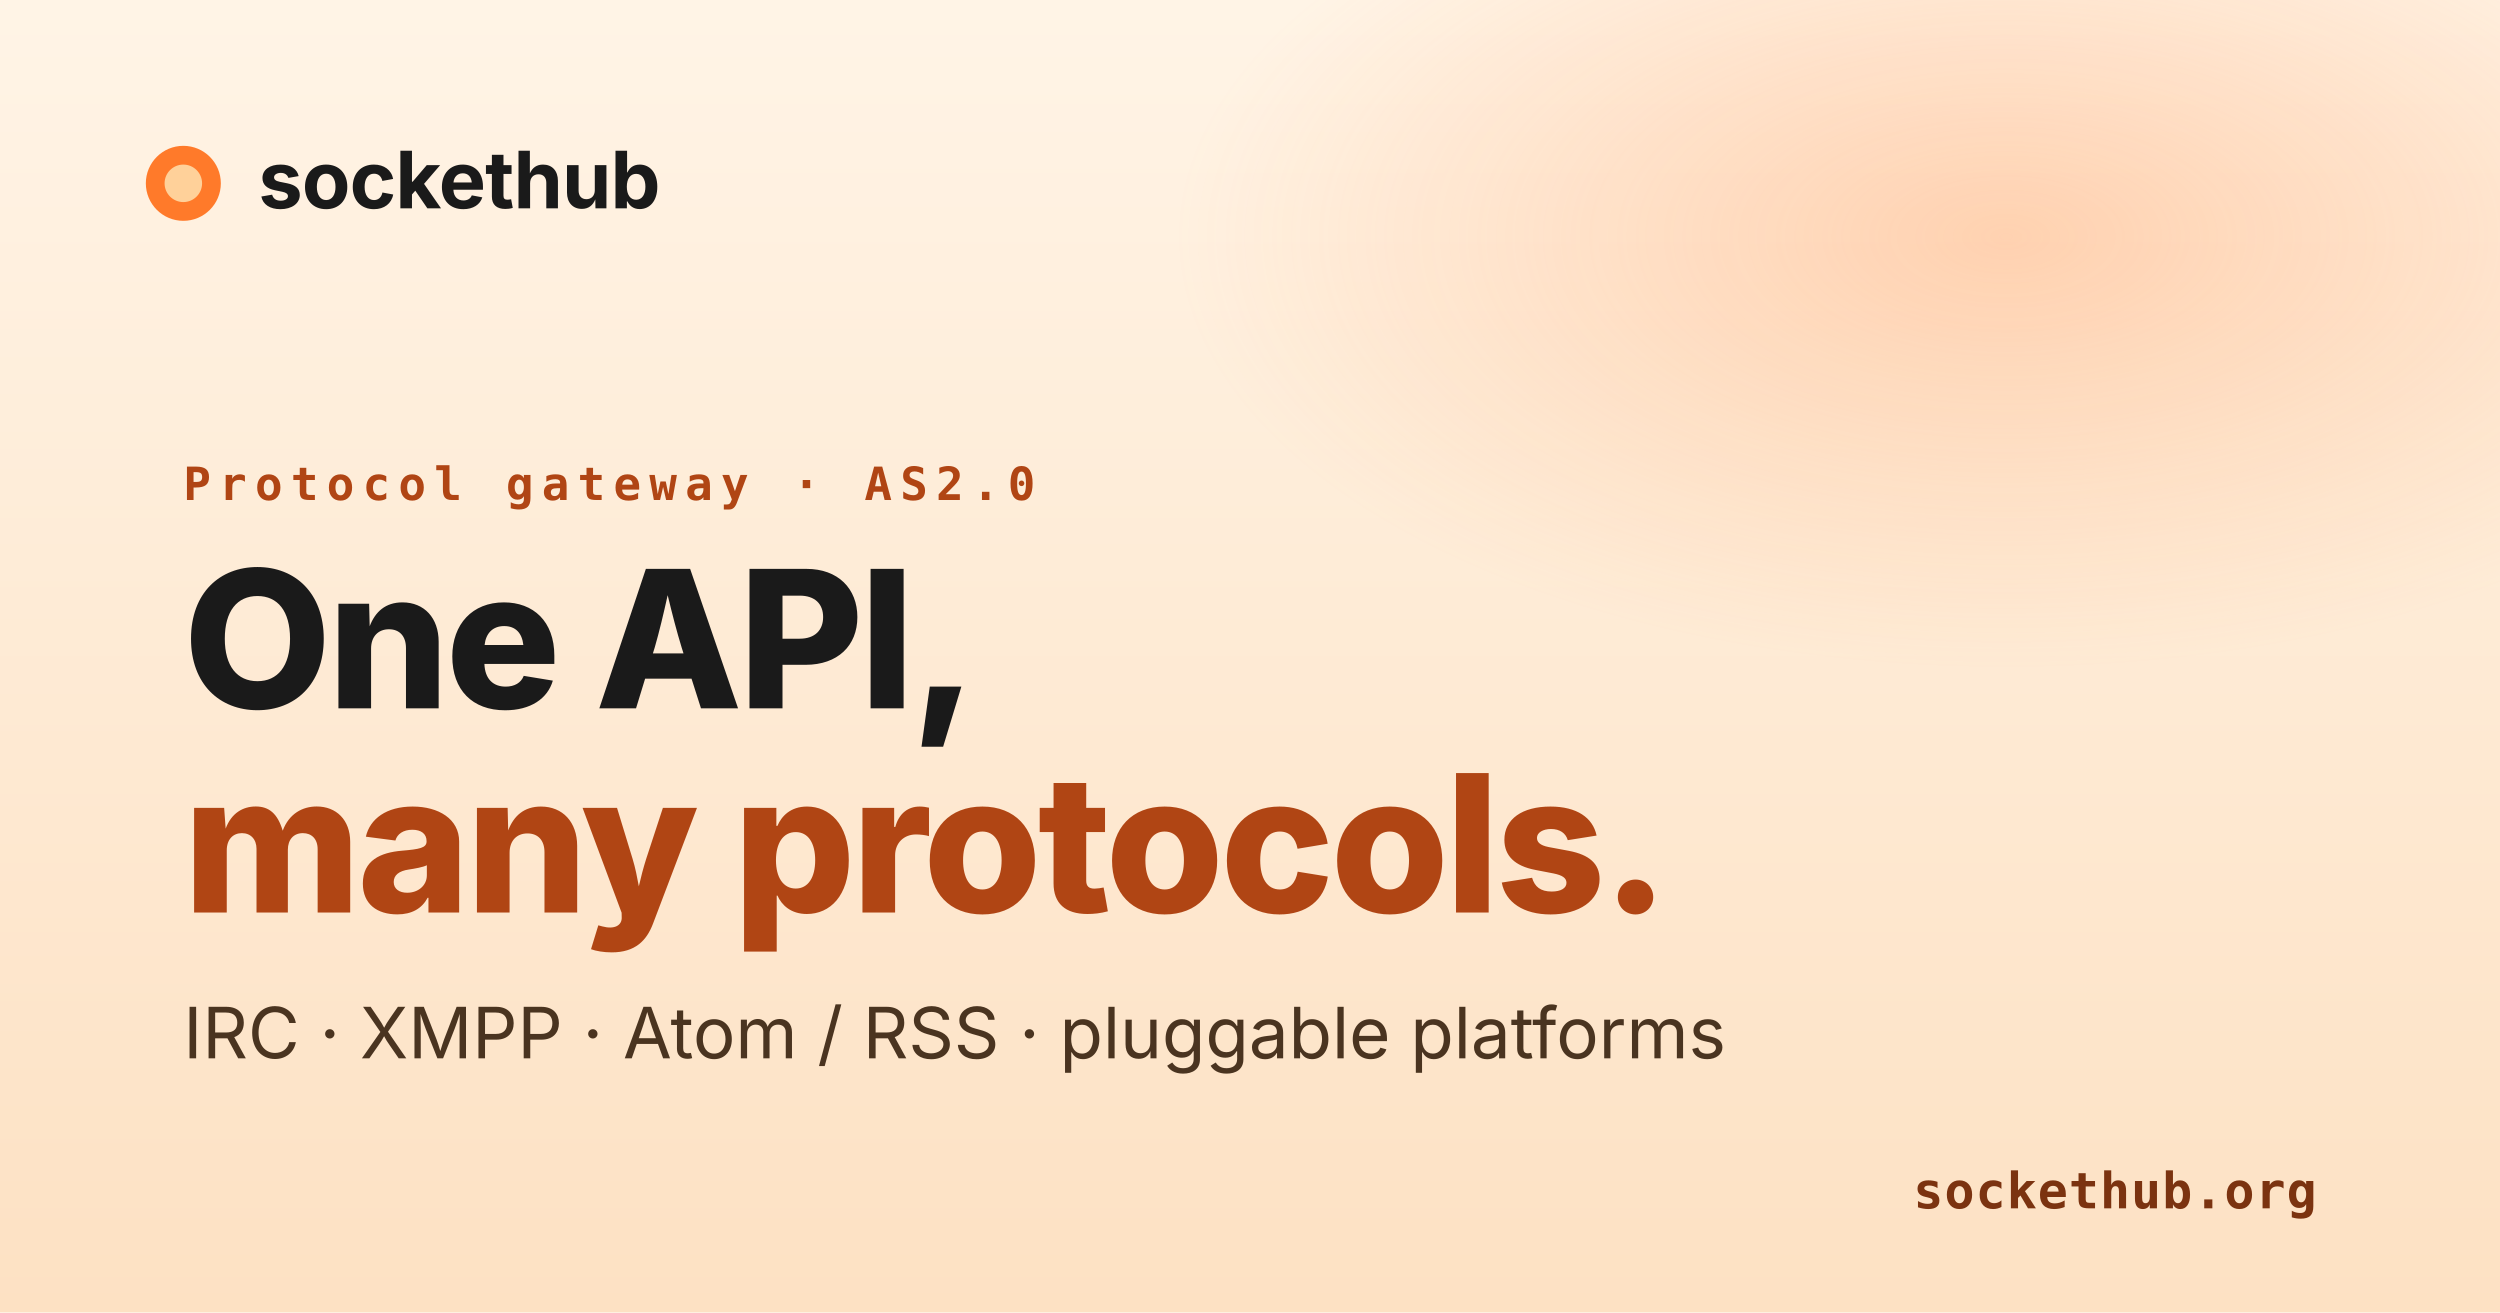
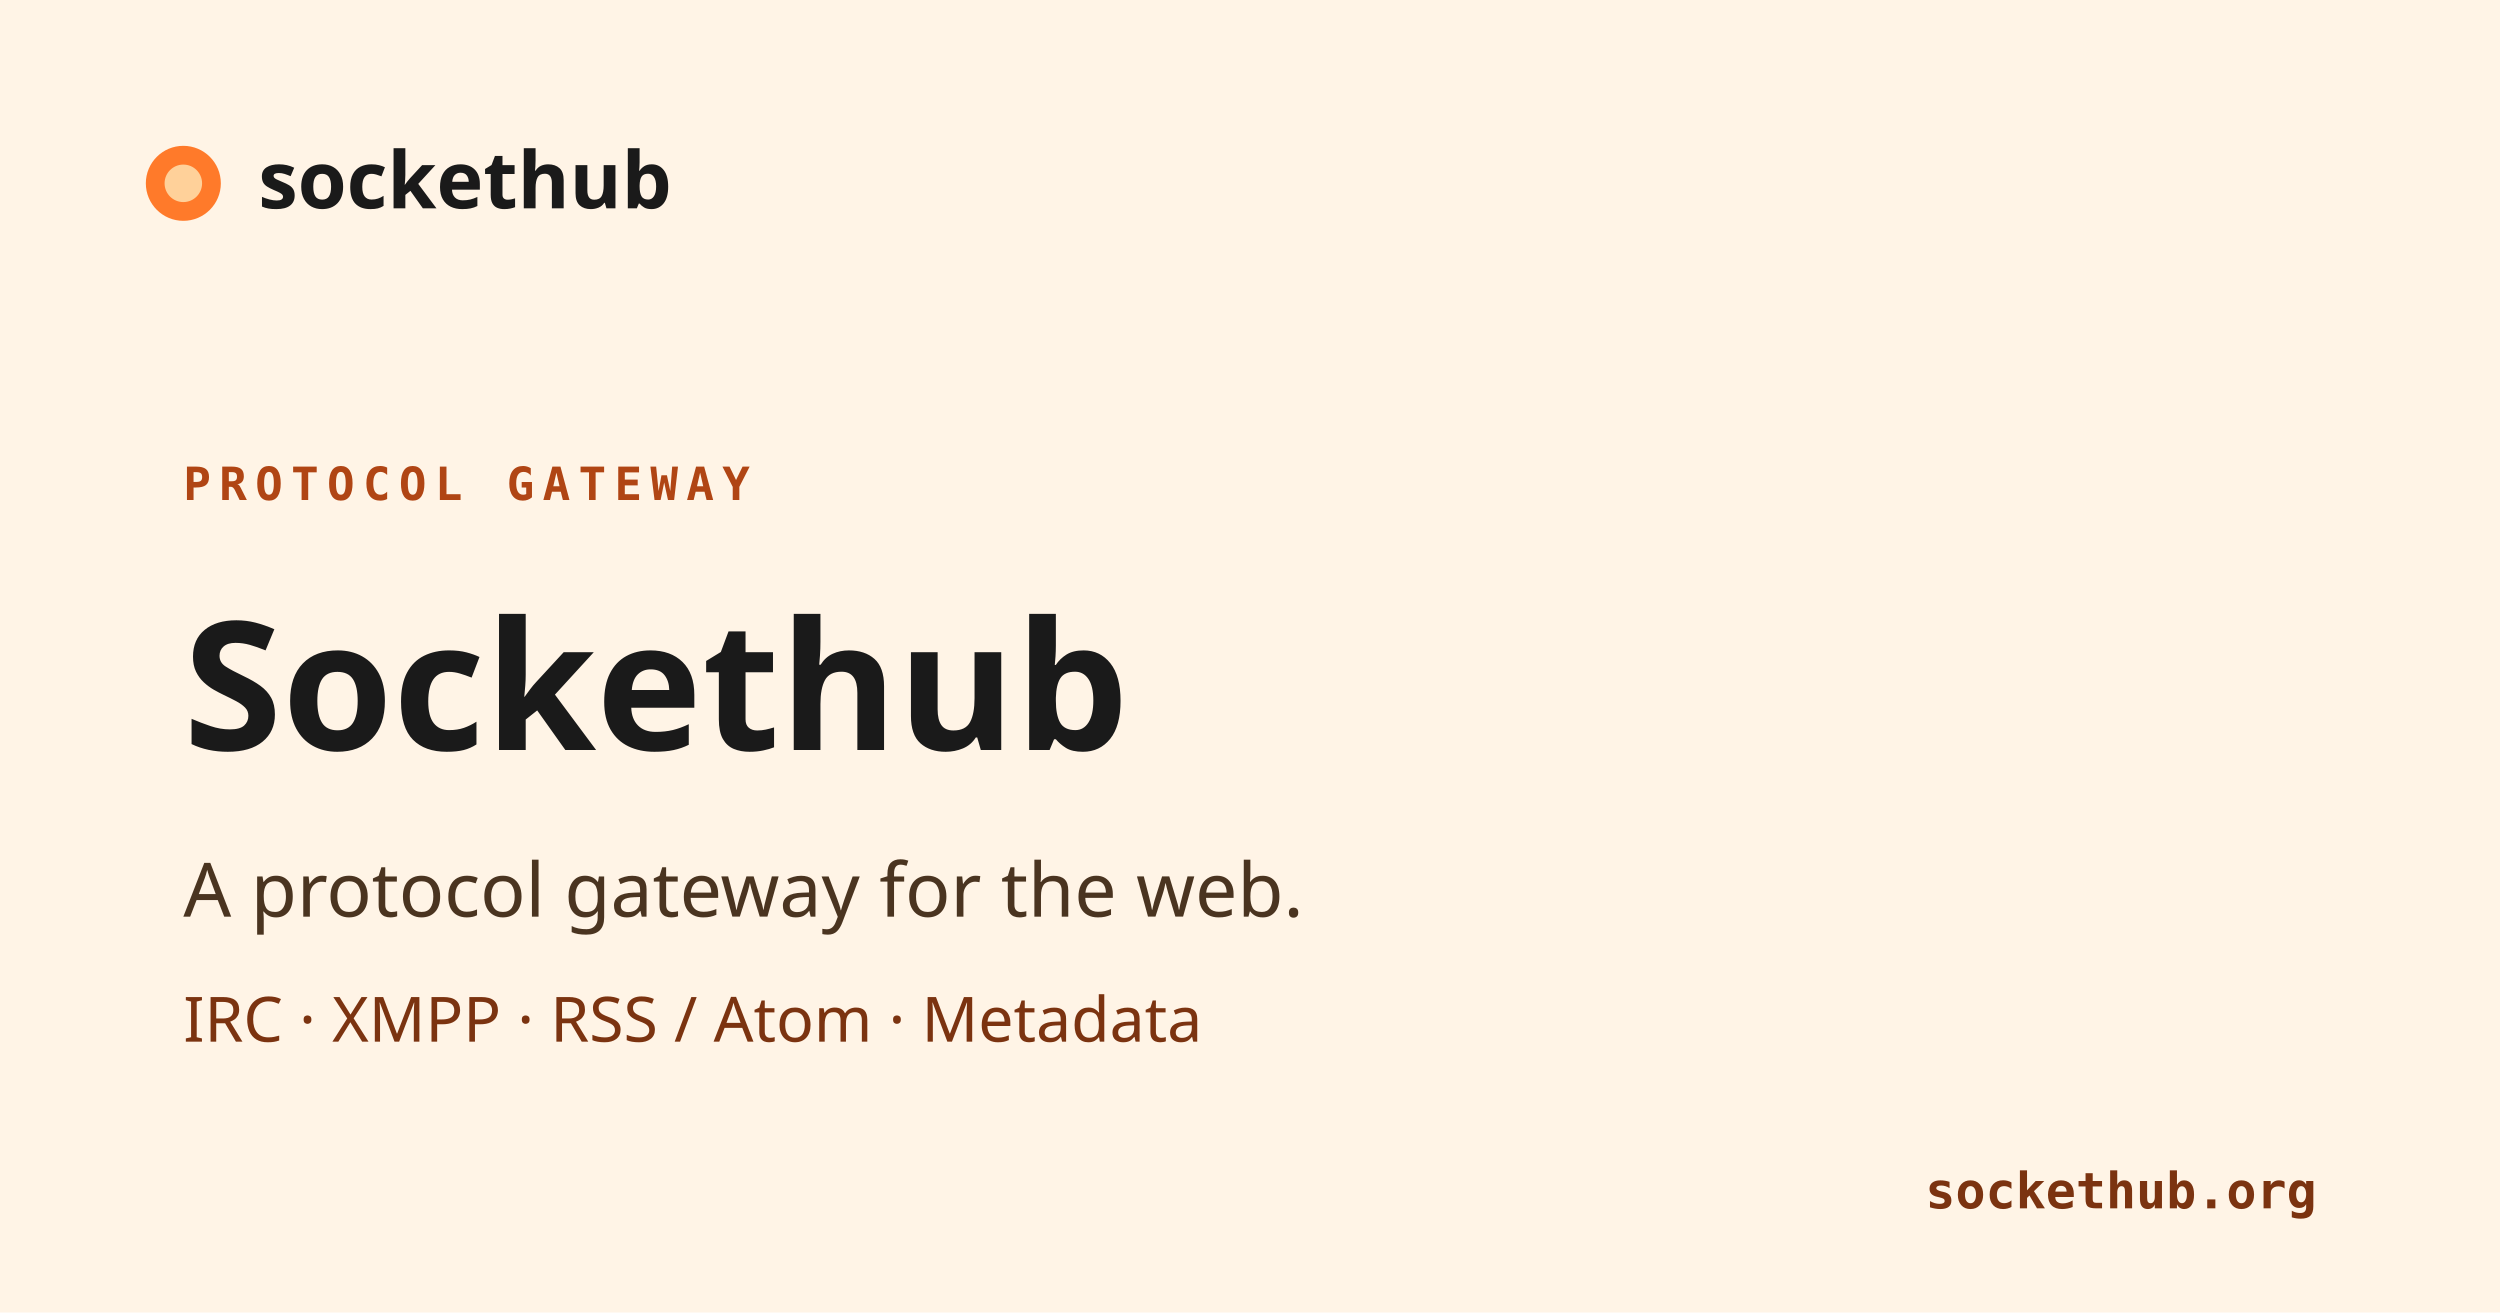
<svg xmlns="http://www.w3.org/2000/svg" width="1200" height="630" viewBox="0 0 1200 630" role="img" aria-label="Sockethub — a protocol gateway for the web">
-   <defs>
-     <linearGradient id="bg" x1="0" y1="0" x2="0" y2="1">
-       <stop offset="0" stop-color="#fff4e6" />
-       <stop offset="1" stop-color="#fde1c3" />
-     </linearGradient>
-     <radialGradient id="glow" cx="80%" cy="18%" r="55%">
-       <stop offset="0" stop-color="#ff9758" stop-opacity="0.35" />
-       <stop offset="0.6" stop-color="#ff9758" stop-opacity="0" />
-     </radialGradient>
-     <style>
-       .mark     { font: 700 38px system-ui, -apple-system, sans-serif; fill: #1a1a1a; letter-spacing: -0.01em; }
-       .title    { font: 800 92px system-ui, -apple-system, sans-serif; fill: #1a1a1a; letter-spacing: -0.02em; }
-       .accent   { fill: #b04514; }
-       .sub      { font: 400 34px system-ui, -apple-system, sans-serif; fill: #4a3420; }
-       .url      { font: 600 24px "SFMono-Regular", Menlo, Consolas, monospace; fill: #7b3310; letter-spacing: 0.02em; }
-       .eyebrow  { font: 700 22px "SFMono-Regular", Menlo, Consolas, monospace; fill: #b04514; letter-spacing: 0.18em; text-transform: uppercase; }
-     </style>
-   </defs>
-   <rect width="1200" height="630" fill="url(#bg)" />
-   <rect width="1200" height="630" fill="url(#glow)" />
+   <rect width="1200" height="630" fill="#fff4e6" />
  <circle cx="88" cy="88" r="18" fill="#ff7a2a" />
  <circle cx="88" cy="88" r="9" fill="#ffd19a" />
-   <text x="124" y="100" class="mark">sockethub</text>
-   <text x="88" y="240" class="eyebrow">Protocol gateway · AS2.0</text>
-   <text x="88" y="340" class="title">One API,</text>
-   <text x="88" y="438" class="title">
-     <tspan class="accent">many protocols.</tspan>
-   </text>
-   <text x="88" y="508" class="sub">IRC · XMPP · Atom / RSS · pluggable platforms</text>
-   <text x="1112" y="580" class="url" text-anchor="end">sockethub.org</text>
+   <text x="124" y="100" font-family="sans-serif" font-weight="700" font-size="38" fill="#1a1a1a">sockethub</text>
+   <text x="88" y="240" font-family="monospace" font-weight="700" font-size="22" fill="#b04514" letter-spacing="4">PROTOCOL GATEWAY</text>
+   <text x="88" y="360" font-family="sans-serif" font-weight="800" font-size="86" fill="#1a1a1a">Sockethub</text>
+   <text x="88" y="440" font-family="sans-serif" font-weight="400" font-size="36" fill="#4a3420">A protocol gateway for the web.</text>
+   <text x="88" y="500" font-family="sans-serif" font-weight="400" font-size="30" fill="#7b3310">IRC · XMPP · RSS / Atom · Metadata</text>
+   <text x="1112" y="580" font-family="monospace" font-weight="600" font-size="24" fill="#7b3310" text-anchor="end">sockethub.org</text>
</svg>
